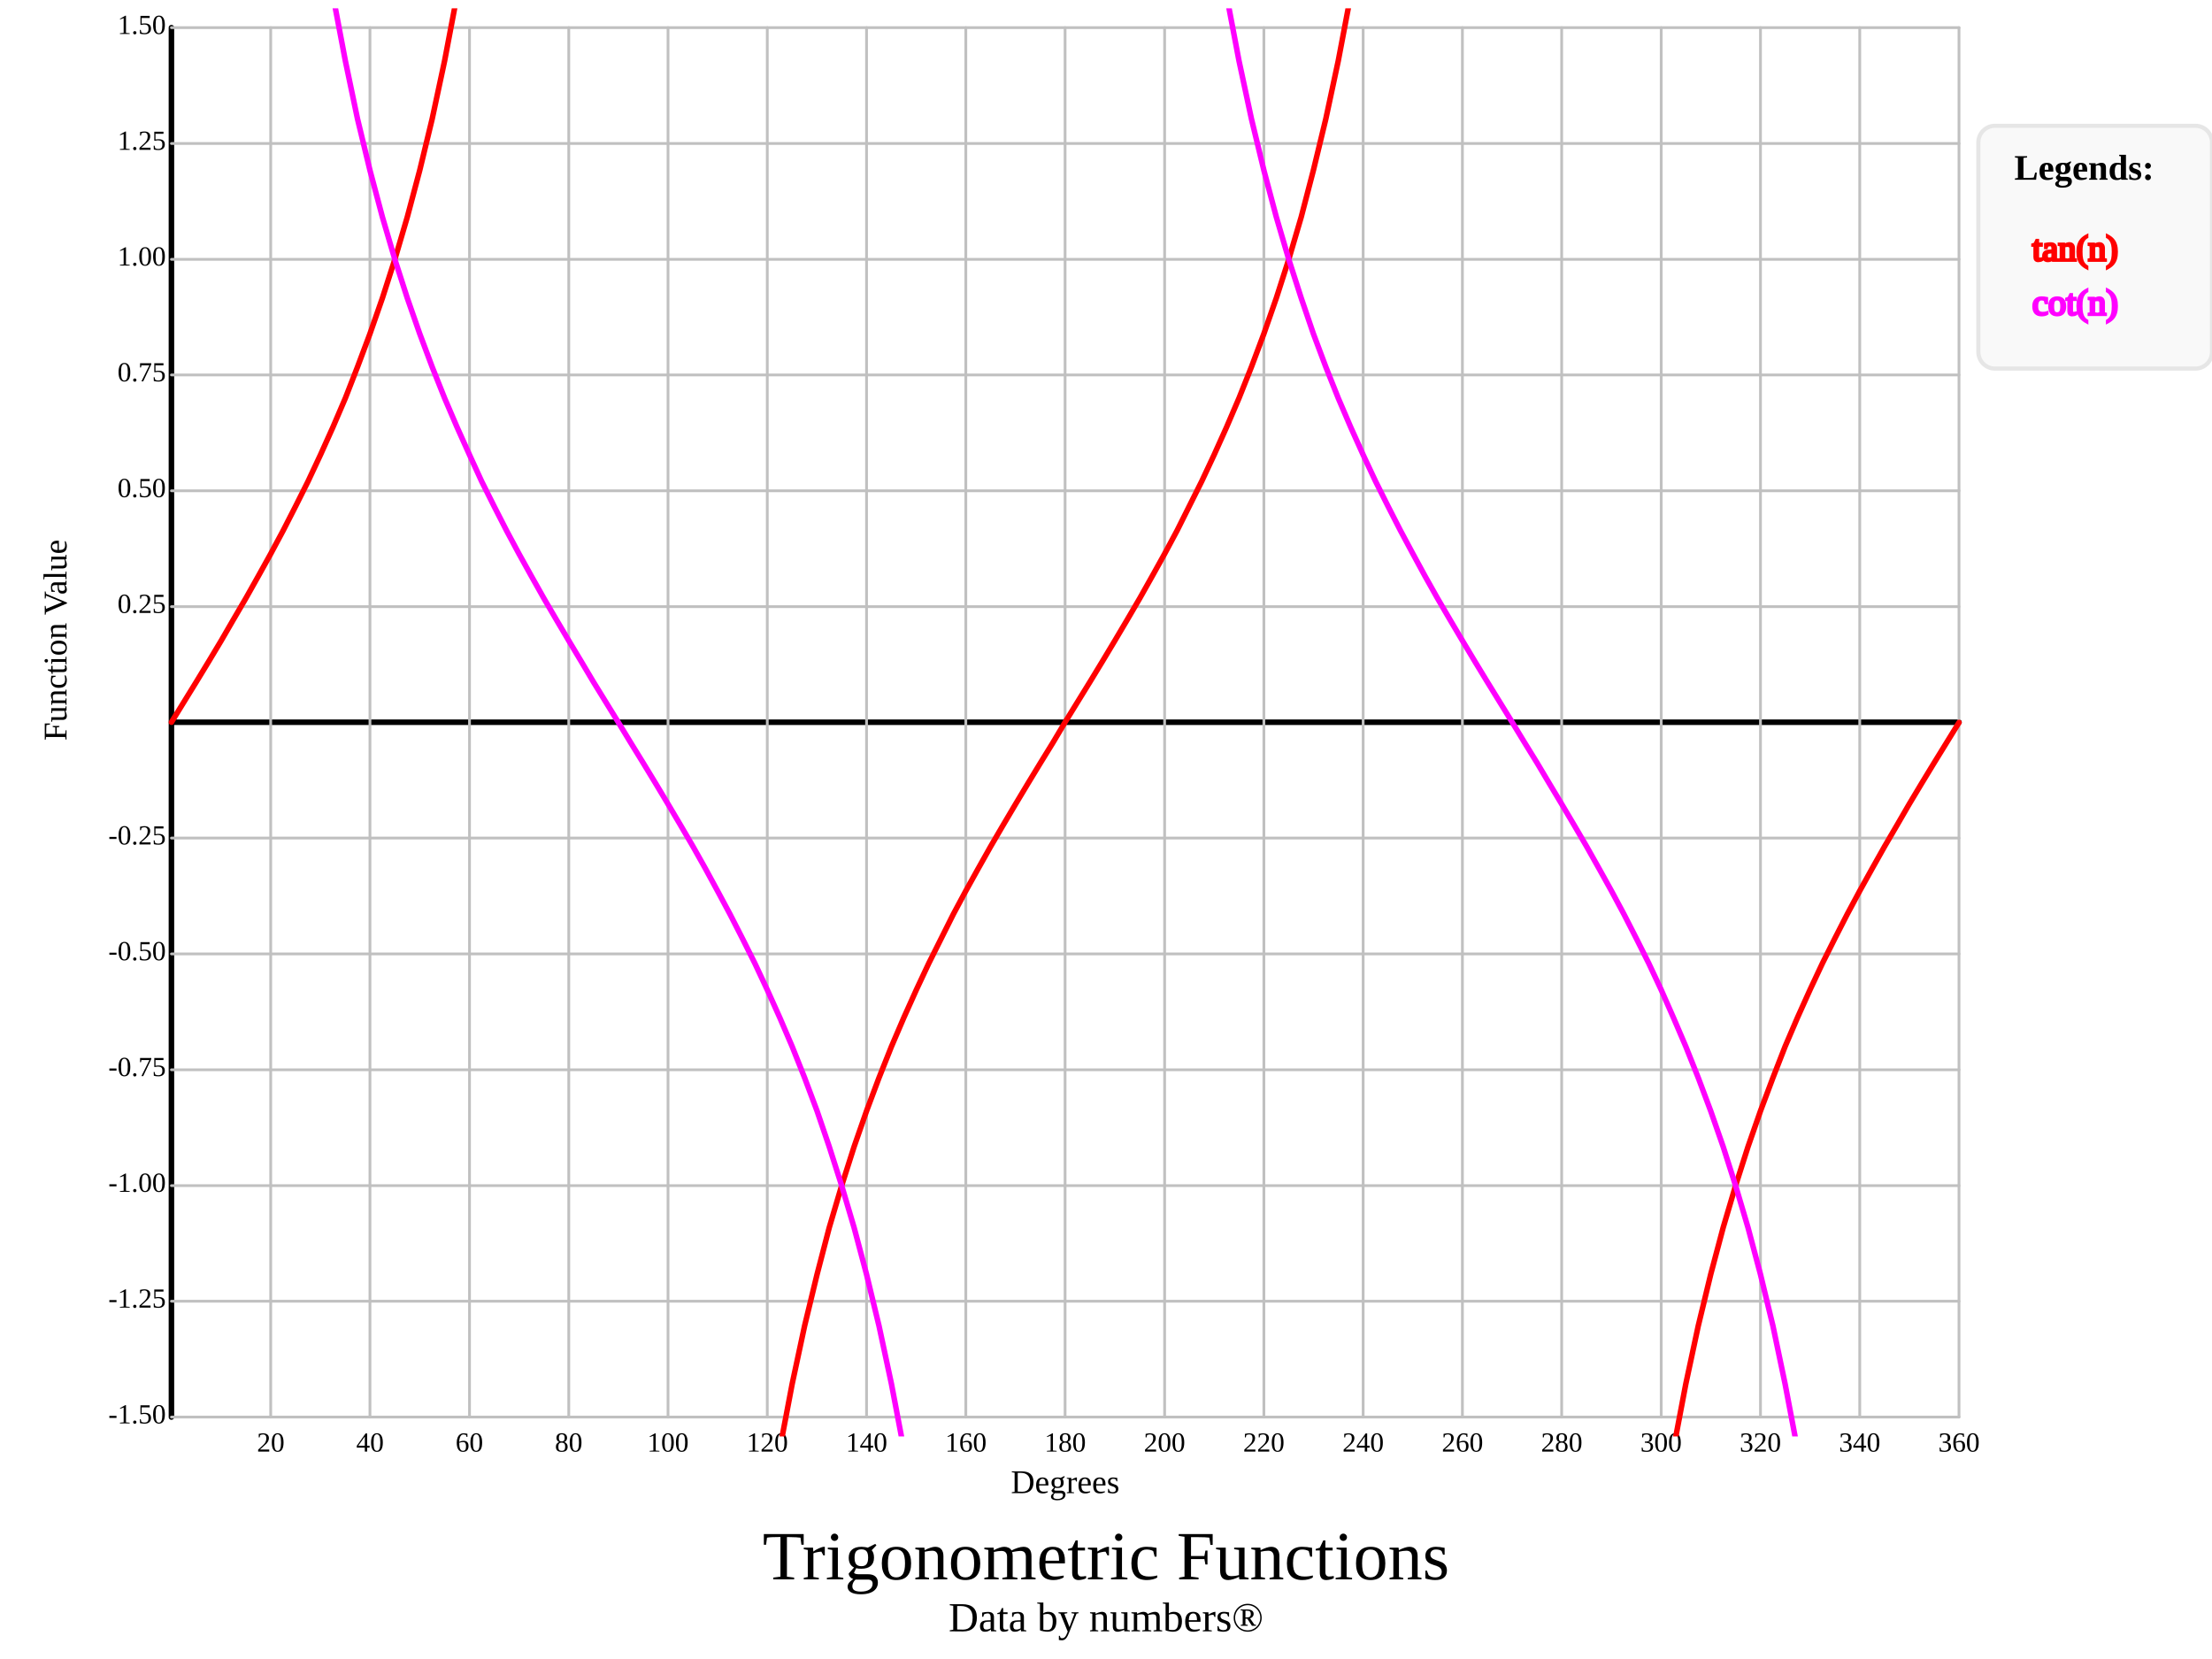
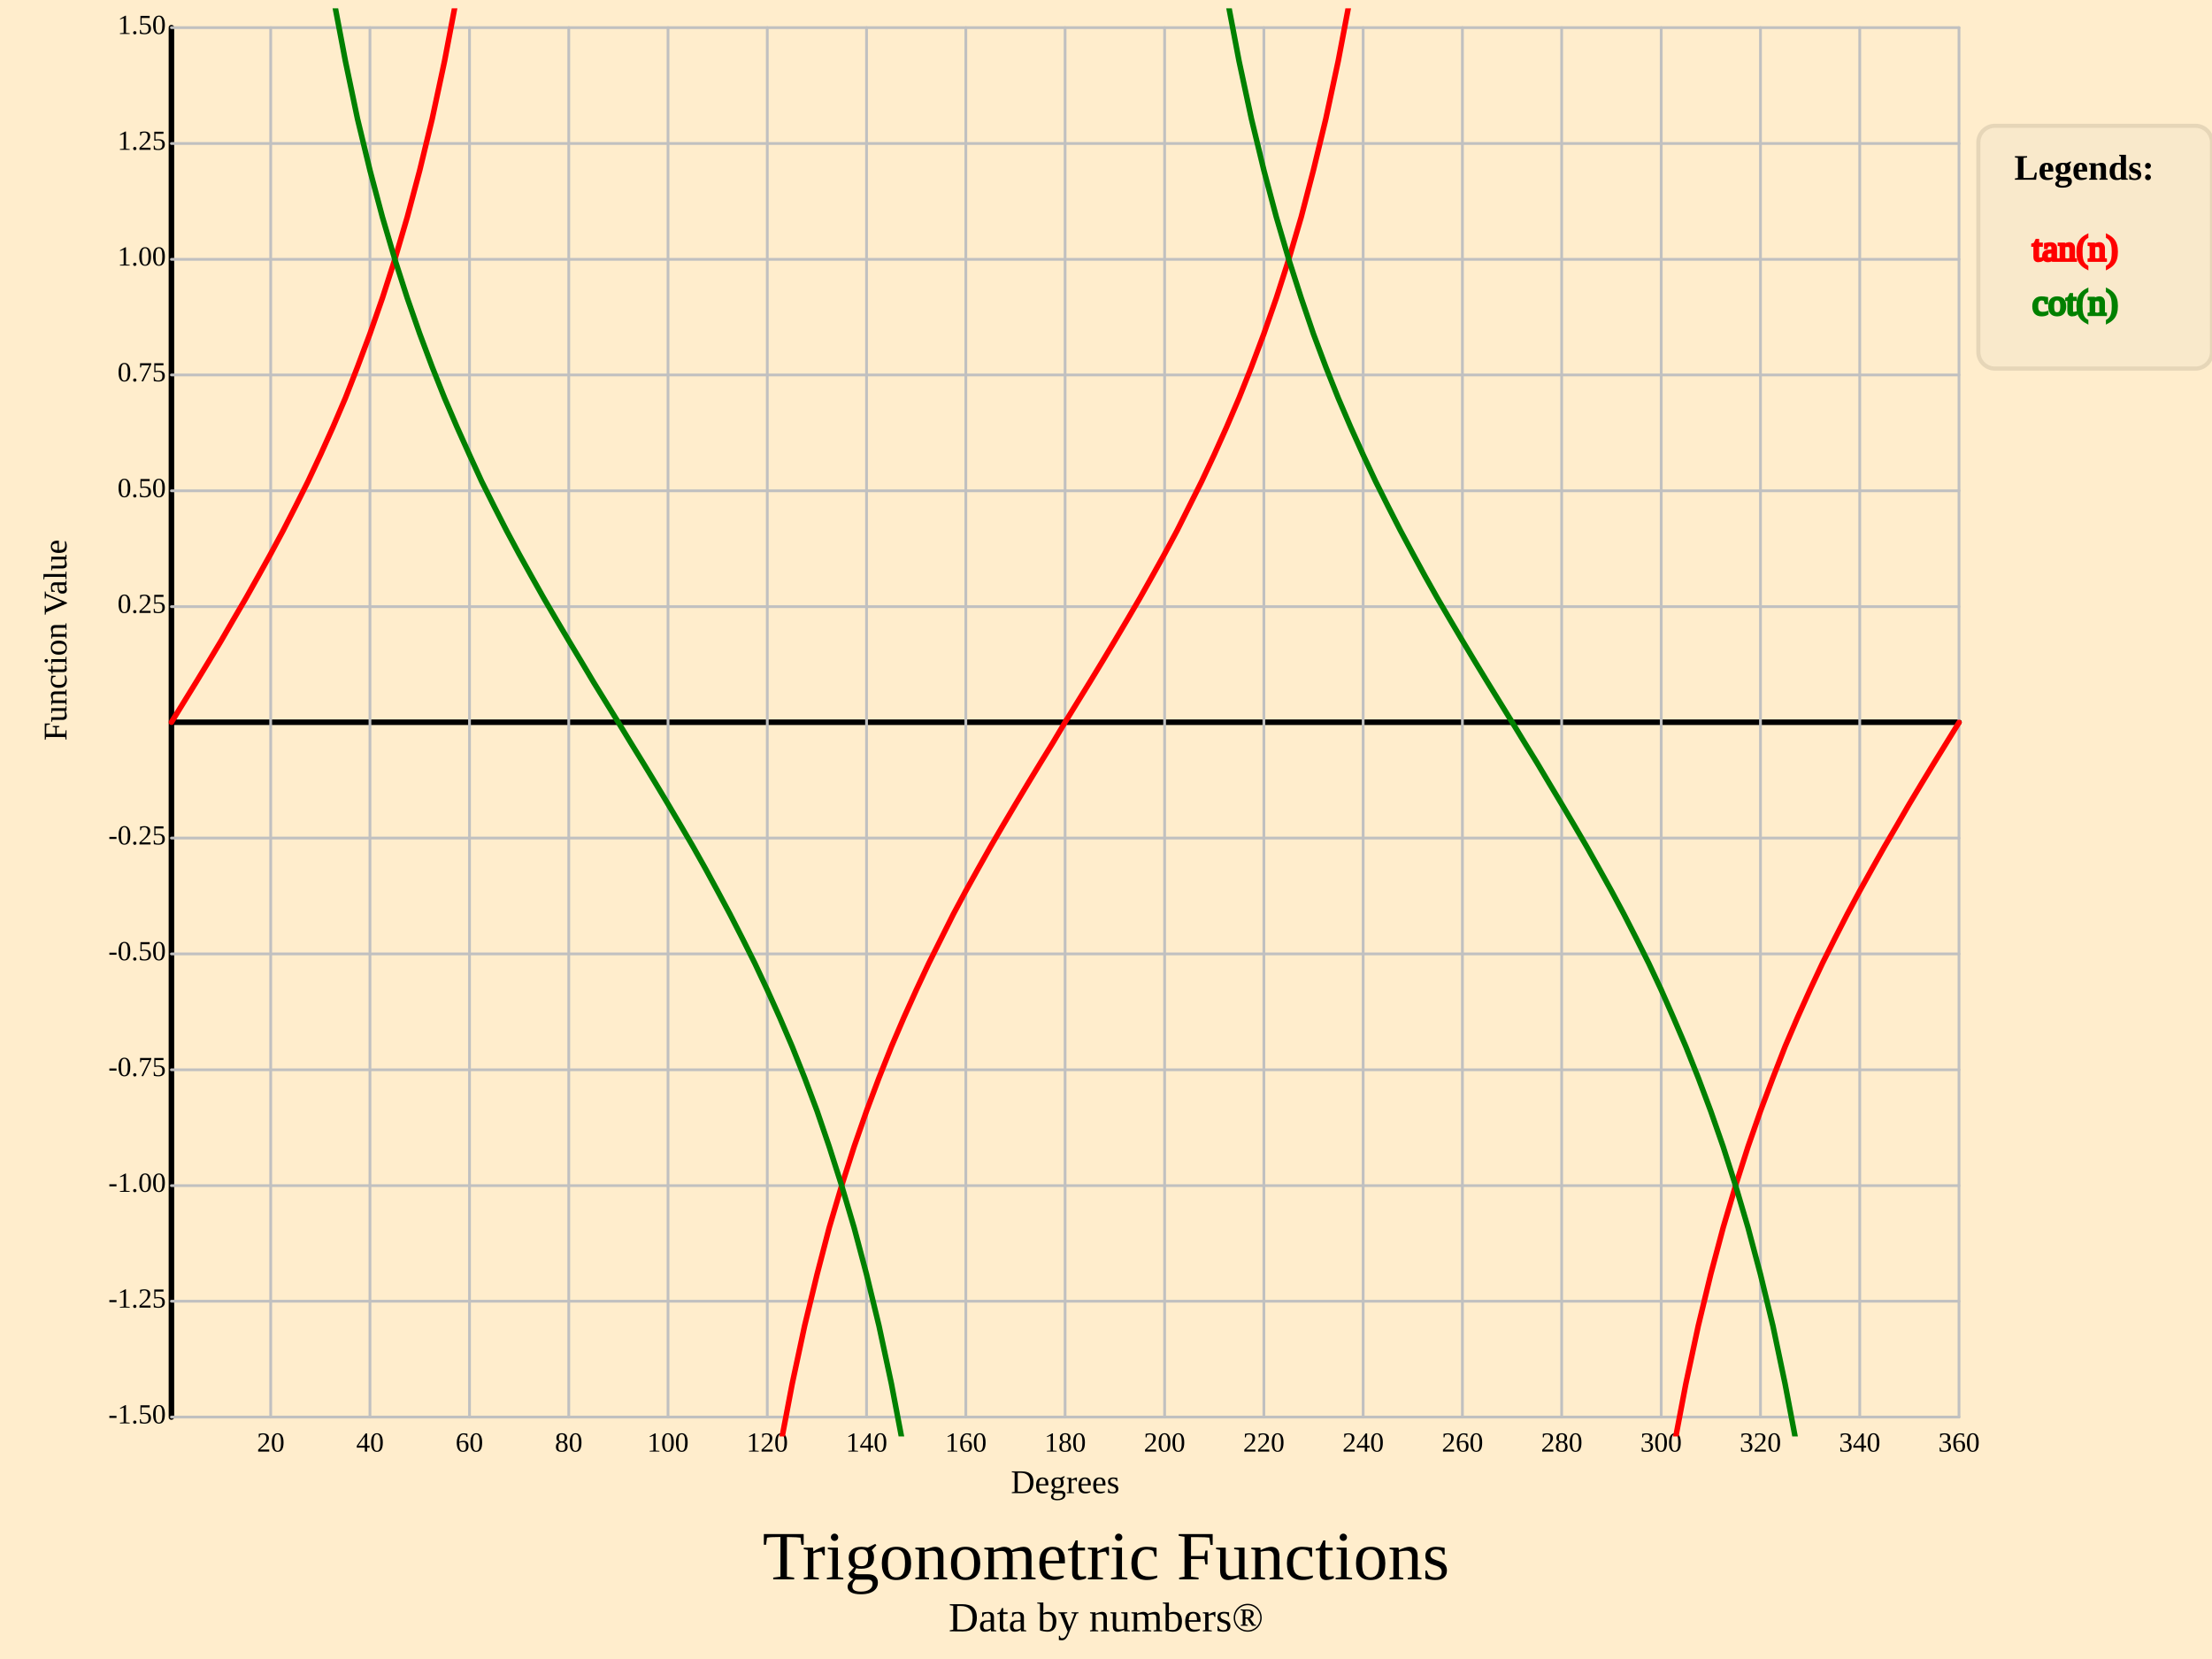
<svg xmlns="http://www.w3.org/2000/svg" width="800" height="600">
  <defs>
    <clipPath id="plotable">
      <rect x="55.0" y="3.0" width="660.5" height="516.5" />
    </clipPath>
  </defs>
+   <rect x="0" y="0" width="800" height="600" style="stroke: none; stroke-width: 0; fill: #ffedcc" />
  <path d=" M 62.0,261.2 H 708.5 M 62.0,512.5 V 10.0 " style="stroke: Black;fill: none;stroke-width: 2.0;stroke-linecap: round" />
  <path d=" M 97.9,512.5 V 10.0 M 133.8,512.5 V 10.0 M 169.8,512.5 V 10.0 M 205.7,512.5 V 10.0 M 241.6,512.5 V 10.0 M 277.5,512.5 V 10.0 M 313.4,512.5 V 10.0 M 349.3,512.5 V 10.0 M 385.2,512.5 V 10.0 M 421.2,512.5 V 10.0 M 457.1,512.5 V 10.0 M 493.0,512.5 V 10.0 M 528.9,512.5 V 10.0 M 564.8,512.5 V 10.0 M 600.8,512.5 V 10.0 M 636.7,512.5 V 10.0 M 672.6,512.5 V 10.0 M 708.5,512.5 V 10.0 " style="stroke: Silver;fill: none;stroke-width: 1.0;stroke-linecap: round" />
  <text x="97.92" y="525.00" style="text-anchor: middle; font-size: 10.0px">20</text>
  <text x="133.83" y="525.00" style="text-anchor: middle; font-size: 10.0px">40</text>
  <text x="169.75" y="525.00" style="text-anchor: middle; font-size: 10.0px">60</text>
  <text x="205.67" y="525.00" style="text-anchor: middle; font-size: 10.0px">80</text>
  <text x="241.58" y="525.00" style="text-anchor: middle; font-size: 10.0px">100</text>
  <text x="277.50" y="525.00" style="text-anchor: middle; font-size: 10.0px">120</text>
  <text x="313.42" y="525.00" style="text-anchor: middle; font-size: 10.0px">140</text>
  <text x="349.33" y="525.00" style="text-anchor: middle; font-size: 10.0px">160</text>
  <text x="385.25" y="525.00" style="text-anchor: middle; font-size: 10.0px">180</text>
  <text x="421.17" y="525.00" style="text-anchor: middle; font-size: 10.0px">200</text>
  <text x="457.08" y="525.00" style="text-anchor: middle; font-size: 10.0px">220</text>
  <text x="493.00" y="525.00" style="text-anchor: middle; font-size: 10.0px">240</text>
  <text x="528.92" y="525.00" style="text-anchor: middle; font-size: 10.0px">260</text>
  <text x="564.83" y="525.00" style="text-anchor: middle; font-size: 10.0px">280</text>
  <text x="600.75" y="525.00" style="text-anchor: middle; font-size: 10.0px">300</text>
  <text x="636.67" y="525.00" style="text-anchor: middle; font-size: 10.0px">320</text>
  <text x="672.58" y="525.00" style="text-anchor: middle; font-size: 10.0px">340</text>
  <text x="708.50" y="525.00" style="text-anchor: middle; font-size: 10.0px">360</text>
  <path d=" M 62.0,219.4 H 708.5 M 62.0,303.1 H 708.5 M 62.0,177.5 H 708.5 M 62.0,345.0 H 708.5 M 62.0,135.6 H 708.5 M 62.0,386.9 H 708.5 M 62.0,93.8 H 708.5 M 62.0,428.8 H 708.5 M 62.0,51.9 H 708.5 M 62.0,470.6 H 708.5 M 62.0,10.0 H 708.5 M 62.0,512.5 H 708.5 " style="stroke: Silver;fill: none;stroke-width: 1.0;stroke-linecap: round" />
  <text x="60.00" y="219.38" dominant-baseline="middle" style="text-anchor: end; font-size: 10.0px">0.25</text>
  <text x="60.00" y="303.12" dominant-baseline="middle" style="text-anchor: end; font-size: 10.0px">-0.25</text>
  <text x="60.00" y="177.50" dominant-baseline="middle" style="text-anchor: end; font-size: 10.0px">0.50</text>
  <text x="60.00" y="345.00" dominant-baseline="middle" style="text-anchor: end; font-size: 10.0px">-0.50</text>
  <text x="60.00" y="135.62" dominant-baseline="middle" style="text-anchor: end; font-size: 10.0px">0.75</text>
  <text x="60.00" y="386.88" dominant-baseline="middle" style="text-anchor: end; font-size: 10.0px">-0.75</text>
  <text x="60.00" y="93.75" dominant-baseline="middle" style="text-anchor: end; font-size: 10.0px">1.00</text>
  <text x="60.00" y="428.75" dominant-baseline="middle" style="text-anchor: end; font-size: 10.0px">-1.00</text>
  <text x="60.00" y="51.88" dominant-baseline="middle" style="text-anchor: end; font-size: 10.0px">1.25</text>
  <text x="60.00" y="470.62" dominant-baseline="middle" style="text-anchor: end; font-size: 10.0px">-1.25</text>
  <text x="60.00" y="10.00" dominant-baseline="middle" style="text-anchor: end; font-size: 10.0px">1.50</text>
  <text x="60.00" y="512.50" dominant-baseline="middle" style="text-anchor: end; font-size: 10.0px">-1.50</text>
  <g clip-path="url(#plotable)" opacity="1.00">
    <path d=" M 62.0,261.2 L 66.5,253.9 L 71.0,246.6 L 75.5,239.2 L 80.0,231.7 L 84.4,224.1 L 88.9,216.4 L 93.4,208.4 L 97.9,200.3 L 102.4,191.9 L 106.9,183.1 L 111.4,174.1 L 115.9,164.5 L 120.4,154.5 L 124.9,144.0 L 129.3,132.7 L 133.8,120.7 L 138.3,107.8 L 142.8,93.8 L 147.3,78.5 L 151.8,61.6 L 156.3,43.0 L 160.8,22.0 L 165.3,-1.7 L 169.8,-28.9 L 174.2,-60.5 L 178.7,-98.0 L 183.2,-143.1 L 187.7,-199.0 L 192.2,-270.0 L 196.7,-300.0 M 205.7,-300.0 M 210.2,-300.0 M 214.6,-300.0 M 219.1,-300.0 M 223.6,-300.0 M 228.1,900.0 M 232.6,900.0 M 237.1,900.0 M 241.6,900.0 M 246.1,900.0 L 250.6,886.4 L 255.1,792.5 L 259.5,721.5 L 264.0,665.6 L 268.5,620.5 L 273.0,583.0 L 277.5,551.4 L 282.0,524.2 L 286.5,500.5 L 291.0,479.5 L 295.5,460.9 L 299.9,444.0 L 304.4,428.8 L 308.9,414.7 L 313.4,401.8 L 317.9,389.8 L 322.4,378.5 L 326.9,368.0 L 331.4,358.0 L 335.9,348.4 L 340.4,339.4 L 344.8,330.6 L 349.3,322.2 L 353.8,314.1 L 358.3,306.1 L 362.8,298.4 L 367.3,290.8 L 371.8,283.3 L 376.3,275.9 L 380.8,268.6 L 385.2,261.2 L 389.7,253.9 L 394.2,246.6 L 398.7,239.2 L 403.2,231.7 L 407.7,224.1 L 412.2,216.4 L 416.7,208.4 L 421.2,200.3 L 425.7,191.9 L 430.1,183.1 L 434.6,174.1 L 439.1,164.5 L 443.6,154.5 L 448.1,144.0 L 452.6,132.7 L 457.1,120.7 L 461.6,107.8 L 466.1,93.8 L 470.6,78.5 L 475.0,61.6 L 479.5,43.0 L 484.0,22.0 L 488.5,-1.7 L 493.0,-28.9 L 497.5,-60.5 L 502.0,-98.0 L 506.5,-143.1 L 511.0,-199.0 L 515.4,-270.0 L 519.9,-300.0 M 528.9,-300.0 M 533.4,-300.0 M 537.9,-300.0 M 542.4,-300.0 M 546.9,-300.0 M 551.4,900.0 M 555.9,900.0 M 560.3,900.0 M 564.8,900.0 M 569.3,900.0 L 573.8,886.4 L 578.3,792.5 L 582.8,721.5 L 587.3,665.6 L 591.8,620.5 L 596.3,583.0 L 600.8,551.4 L 605.2,524.2 L 609.7,500.5 L 614.2,479.5 L 618.7,460.9 L 623.2,444.0 L 627.7,428.8 L 632.2,414.7 L 636.7,401.8 L 641.2,389.8 L 645.6,378.5 L 650.1,368.0 L 654.6,358.0 L 659.1,348.4 L 663.6,339.4 L 668.1,330.6 L 672.6,322.2 L 677.1,314.1 L 681.6,306.1 L 686.1,298.4 L 690.5,290.8 L 695.0,283.3 L 699.5,275.9 L 704.0,268.6 L 708.5,261.3 " style="stroke: #ff0000;fill: none;stroke-width: 2.0;stroke-linecap: round" />
-     <path d=" M 66.5,-300.0 L 71.0,-300.0 M 80.0,-300.0 M 84.4,-300.0 M 88.9,-300.0 L 93.4,-270.0 L 97.9,-199.0 L 102.4,-143.1 L 106.9,-98.0 L 111.4,-60.5 L 115.9,-28.9 L 120.4,-1.7 L 124.9,22.0 L 129.3,43.0 L 133.8,61.6 L 138.3,78.5 L 142.8,93.8 L 147.3,107.8 L 151.8,120.7 L 156.3,132.7 L 160.8,144.0 L 165.3,154.5 L 169.8,164.5 L 174.2,174.1 L 178.7,183.1 L 183.2,191.9 L 187.7,200.3 L 192.2,208.4 L 196.7,216.4 L 201.2,224.1 L 205.7,231.7 L 210.2,239.2 L 214.6,246.6 L 219.1,253.9 L 223.6,261.2 L 228.1,268.6 L 232.6,275.9 L 237.1,283.3 L 241.6,290.8 L 246.1,298.4 L 250.6,306.1 L 255.1,314.1 L 259.5,322.2 L 264.0,330.6 L 268.5,339.4 L 273.0,348.4 L 277.5,358.0 L 282.0,368.0 L 286.5,378.5 L 291.0,389.8 L 295.5,401.8 L 299.9,414.7 L 304.4,428.8 L 308.9,444.0 L 313.4,460.9 L 317.9,479.5 L 322.4,500.5 L 326.9,524.2 L 331.4,551.4 L 335.9,583.0 L 340.4,620.5 L 344.8,665.6 L 349.3,721.5 L 353.8,792.5 L 358.3,886.4 L 362.8,900.0 M 371.8,900.0 M 376.3,900.0 M 380.8,900.0 M 385.2,900.0 M 389.7,-300.0 M 394.2,-300.0 M 398.7,-300.0 M 403.2,-300.0 M 407.7,-300.0 M 412.2,-300.0 L 416.7,-270.0 L 421.2,-199.0 L 425.7,-143.1 L 430.1,-98.0 L 434.6,-60.5 L 439.1,-28.9 L 443.6,-1.7 L 448.1,22.0 L 452.6,43.0 L 457.1,61.6 L 461.6,78.5 L 466.1,93.8 L 470.6,107.8 L 475.0,120.7 L 479.5,132.7 L 484.0,144.0 L 488.5,154.5 L 493.0,164.5 L 497.5,174.1 L 502.0,183.1 L 506.5,191.9 L 511.0,200.3 L 515.4,208.4 L 519.9,216.4 L 524.4,224.1 L 528.9,231.7 L 533.4,239.2 L 537.9,246.6 L 542.4,253.9 L 546.9,261.2 L 551.4,268.6 L 555.9,275.9 L 560.3,283.3 L 564.8,290.8 L 569.3,298.4 L 573.8,306.1 L 578.3,314.1 L 582.8,322.2 L 587.3,330.6 L 591.8,339.4 L 596.3,348.4 L 600.8,358.0 L 605.2,368.0 L 609.7,378.5 L 614.2,389.8 L 618.7,401.8 L 623.2,414.7 L 627.7,428.8 L 632.2,444.0 L 636.7,460.9 L 641.2,479.5 L 645.6,500.5 L 650.1,524.2 L 654.6,551.4 L 659.1,583.0 L 663.6,620.5 L 668.1,665.6 L 672.6,721.5 L 677.1,792.5 L 681.6,886.4 L 686.1,900.0 M 695.0,900.0 M 699.5,900.0 M 704.0,900.0 M 708.5,900.0 " style="stroke: #ff00ff;fill: none;stroke-width: 2.0;stroke-linecap: round" />
+     <path d=" M 66.5,-300.0 L 71.0,-300.0 M 80.0,-300.0 M 84.4,-300.0 M 88.9,-300.0 L 93.4,-270.0 L 97.9,-199.0 L 102.4,-143.1 L 106.9,-98.0 L 111.4,-60.5 L 115.9,-28.9 L 120.4,-1.7 L 124.9,22.0 L 129.3,43.0 L 133.8,61.6 L 138.3,78.5 L 142.8,93.8 L 147.3,107.8 L 151.8,120.7 L 156.3,132.7 L 160.8,144.0 L 165.3,154.5 L 169.8,164.5 L 174.2,174.1 L 178.7,183.1 L 183.2,191.9 L 187.7,200.3 L 192.2,208.4 L 196.7,216.4 L 201.2,224.1 L 205.7,231.7 L 210.2,239.2 L 214.6,246.6 L 219.1,253.9 L 223.6,261.2 L 228.1,268.6 L 232.6,275.9 L 237.1,283.3 L 241.6,290.8 L 246.1,298.4 L 250.6,306.1 L 255.1,314.1 L 259.5,322.2 L 264.0,330.6 L 268.5,339.4 L 273.0,348.4 L 277.5,358.0 L 282.0,368.0 L 286.5,378.5 L 291.0,389.8 L 295.5,401.8 L 299.9,414.7 L 304.4,428.8 L 308.9,444.0 L 313.4,460.9 L 317.9,479.5 L 322.4,500.5 L 326.9,524.2 L 331.4,551.4 L 335.9,583.0 L 340.4,620.5 L 344.8,665.6 L 349.3,721.5 L 353.8,792.5 L 358.3,886.4 L 362.8,900.0 M 371.8,900.0 M 376.3,900.0 M 380.8,900.0 M 385.2,900.0 M 389.7,-300.0 M 394.2,-300.0 M 398.7,-300.0 M 403.2,-300.0 M 407.7,-300.0 M 412.2,-300.0 L 416.7,-270.0 L 421.2,-199.0 L 425.7,-143.1 L 430.1,-98.0 L 434.6,-60.5 L 439.1,-28.9 L 443.6,-1.7 L 448.1,22.0 L 452.6,43.0 L 457.1,61.6 L 461.6,78.5 L 466.1,93.8 L 470.6,107.8 L 475.0,120.7 L 479.5,132.7 L 484.0,144.0 L 488.5,154.5 L 493.0,164.5 L 497.5,174.1 L 502.0,183.1 L 506.5,191.9 L 511.0,200.3 L 515.4,208.4 L 519.9,216.4 L 524.4,224.1 L 528.9,231.7 L 533.4,239.2 L 537.9,246.6 L 542.4,253.9 L 546.9,261.2 L 551.4,268.6 L 555.9,275.9 L 560.3,283.3 L 564.8,290.8 L 569.3,298.4 L 573.8,306.1 L 578.3,314.1 L 582.8,322.2 L 587.3,330.6 L 591.8,339.4 L 596.3,348.4 L 600.8,358.0 L 605.2,368.0 L 609.7,378.5 L 614.2,389.8 L 618.7,401.8 L 623.2,414.7 L 627.7,428.8 L 632.2,444.0 L 636.7,460.9 L 641.2,479.5 L 645.6,500.5 L 650.1,524.2 L 654.6,551.4 L 659.1,583.0 L 663.6,620.5 L 668.1,665.6 L 672.6,721.5 L 677.1,792.5 L 681.6,886.4 L 686.1,900.0 M 695.0,900.0 M 699.5,900.0 M 704.0,900.0 M 708.5,900.0 " style="stroke: #008000;fill: none;stroke-width: 2.0;stroke-linecap: round" />
  </g>
  <text x="385.25" y="540.0" style="text-anchor: middle; font-size: 12.0px">
Degrees
</text>
  <text x="-20.0" y="-261.25" style="writing-mode: tb; text-anchor: middle; font-size: 12.0px" transform="rotate(180)">
Function Value
</text>
  <rect x="715.5" y="45.5" height="87.8" width="84.5" rx="6.0" fill="silver" opacity=".1" stroke="black" stroke-width="1.5" />
  <text x="728.5" y="65.0" font-size="13.0px" font-weight="bold">Legends:</text>
  <text x="735.0" y="94.2" stroke="#ff0000" fill="#ff0000" font-size="13.0px">tan(n)</text>
-   <text x="735.0" y="113.8" stroke="#ff00ff" fill="#ff00ff" font-size="13.0px">cot(n)</text>
+   <text x="735.0" y="113.8" stroke="#008000" fill="#008000" font-size="13.0px">cot(n)</text>
  <text x="400.0" y="590.0" style="text-anchor: middle; font-size: 15.0px">Data by numbers®</text>
  <text x="400.0" y="571.2" style="text-anchor: middle; font-size: 25.0px">Trigonometric Functions</text>
</svg>
